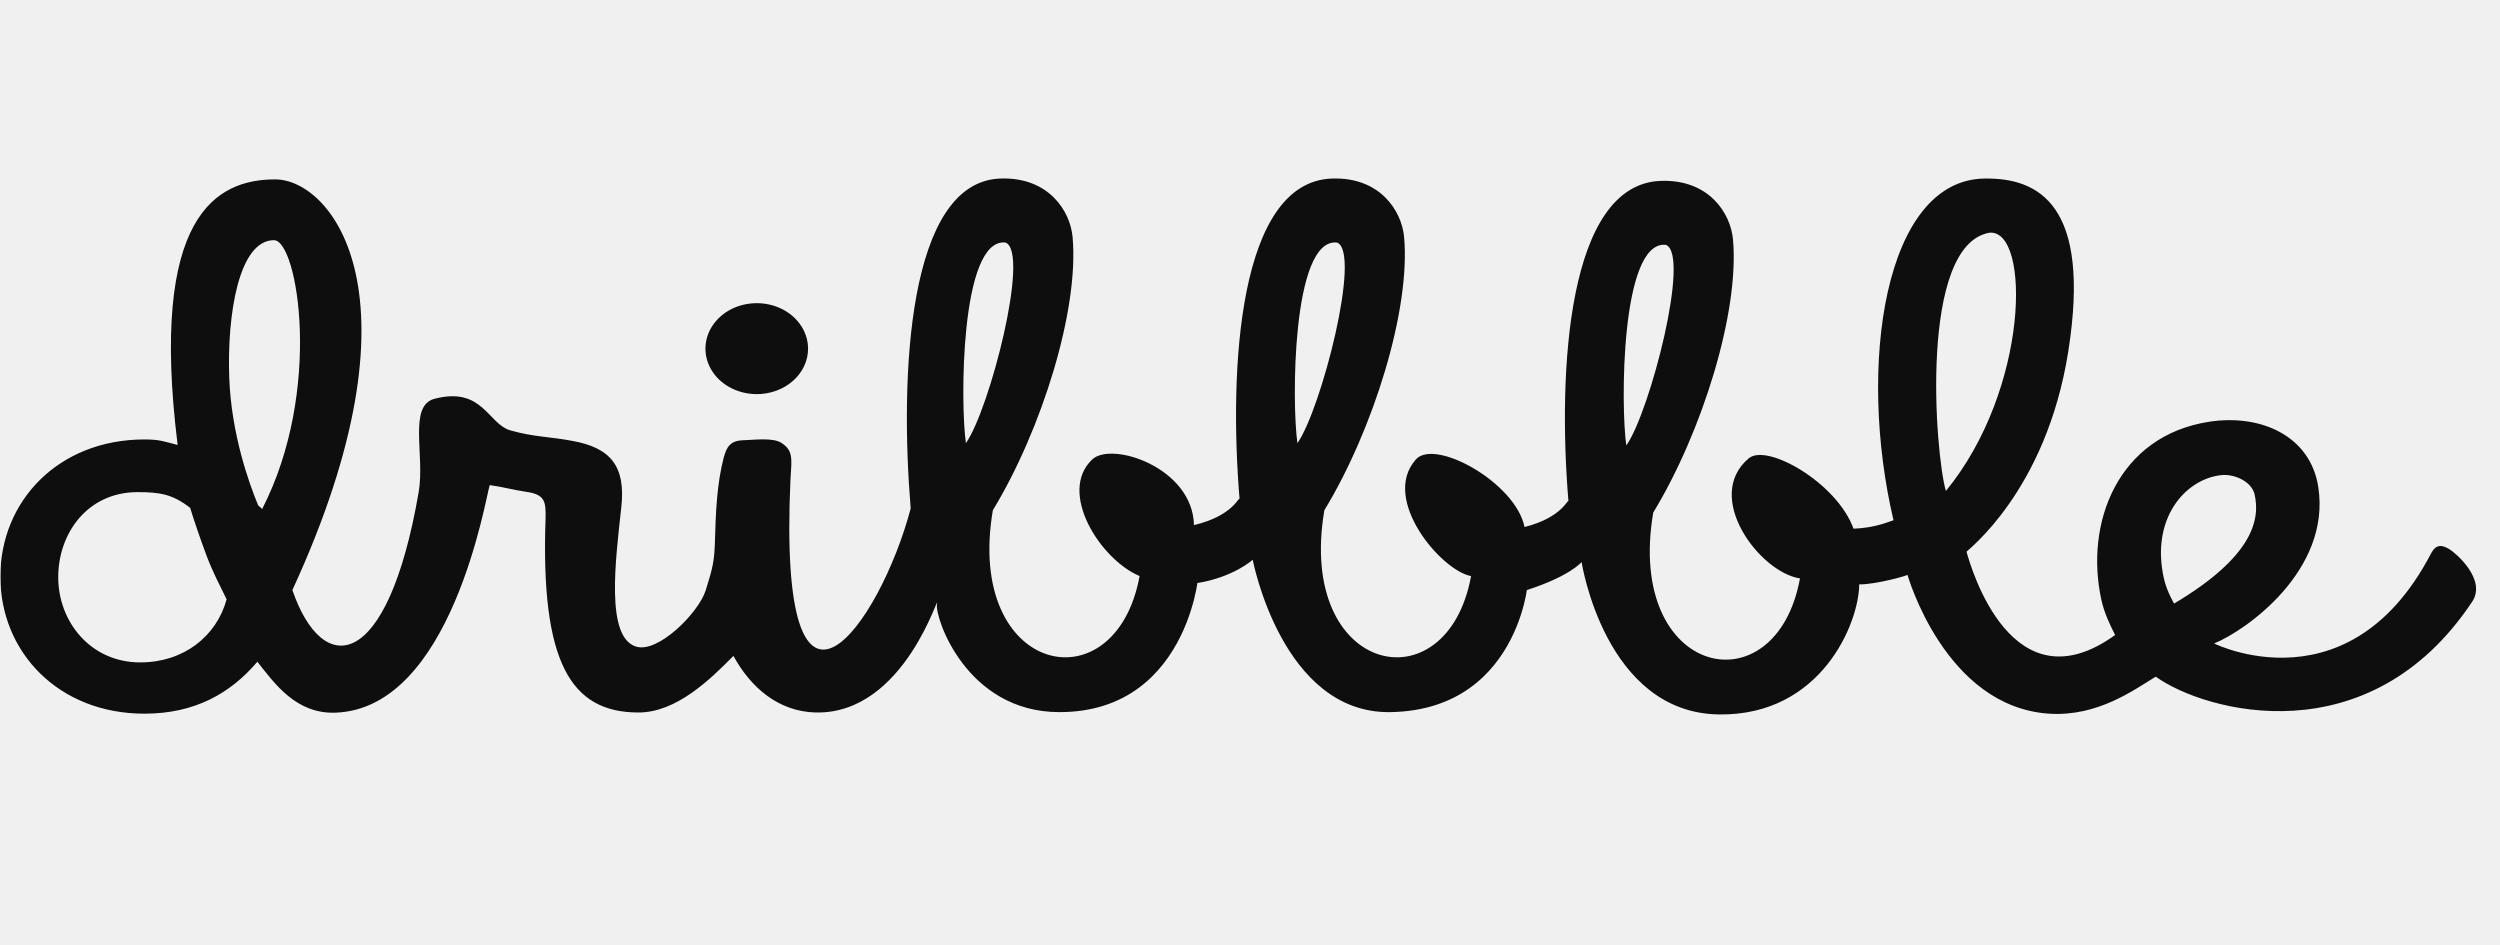
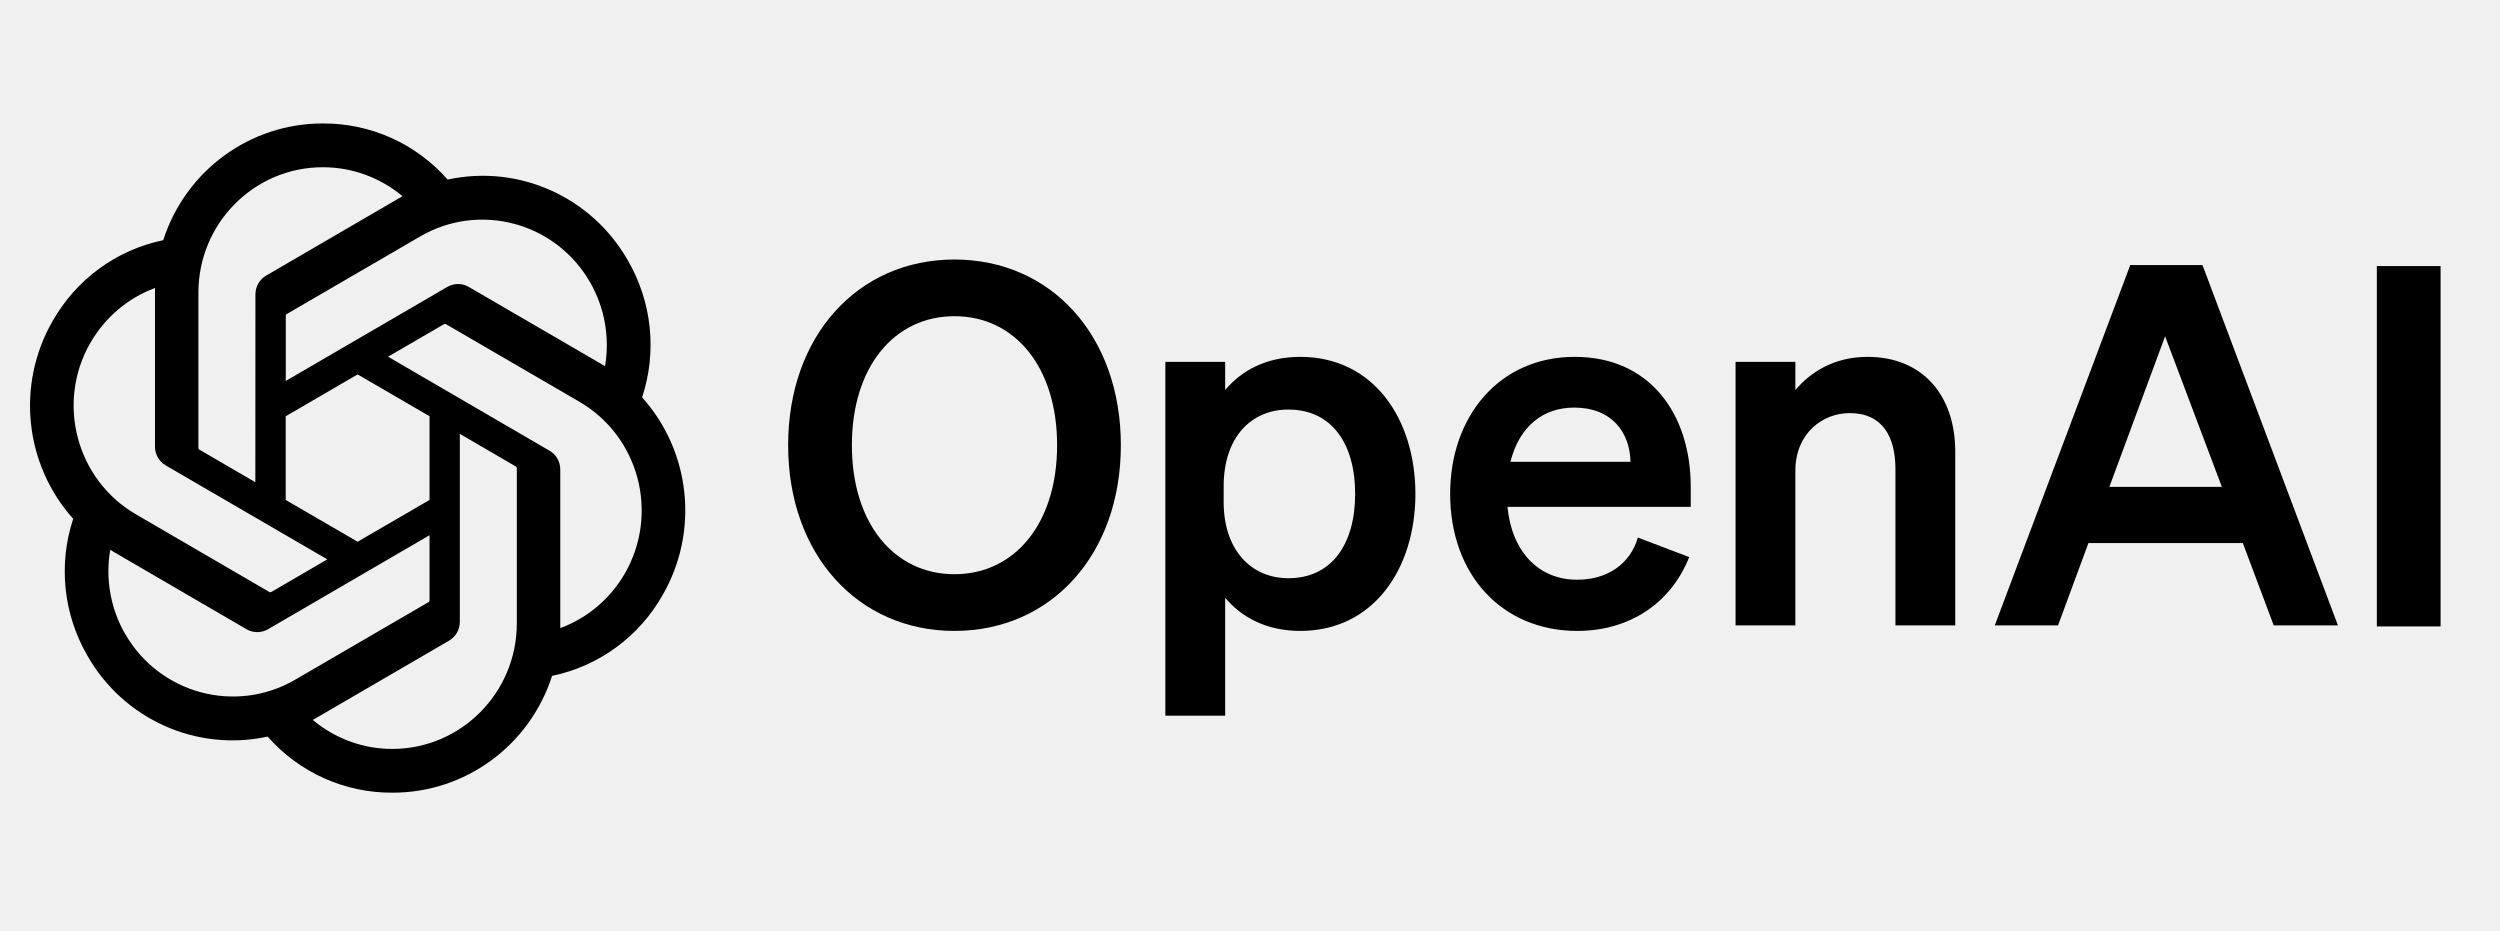
- <svg xmlns="http://www.w3.org/2000/svg" width="127" height="48" viewBox="0 0 127 48" fill="none">
-   <g style="mix-blend-mode:luminosity" clip-path="url(#clip0_333_1359)">
-     <path fill-rule="evenodd" clip-rule="evenodd" d="M125.59 30.563C120.335 38.461 112.011 36.169 109.512 34.375C108.448 35.015 106.582 36.417 104.095 36.255C98.797 35.91 96.9 29.201 96.9 29.201C96.938 29.227 95.322 29.695 94.448 29.687C94.437 31.654 92.518 36.355 87.339 36.294C81.527 36.227 80.345 28.553 80.345 28.553C80.345 28.553 79.767 29.265 77.568 29.974C77.678 28.462 77.597 36.064 70.632 36.176C65.125 36.265 63.638 28.435 63.638 28.435C63.638 28.435 62.683 29.314 60.831 29.619C60.949 28.083 60.758 36.202 53.791 36.176C49.083 36.159 47.474 31.353 47.599 30.686C47.759 29.836 46.008 36.296 41.435 36.195C39.548 36.146 38.141 34.935 37.258 33.32C36.076 34.519 34.36 36.195 32.435 36.195C28.98 36.195 27.457 33.634 27.715 26.318C27.737 25.45 27.666 25.109 26.693 24.979C26.109 24.893 25.511 24.729 24.878 24.643C24.675 25.243 22.954 36 17.037 36.204C15.052 36.273 13.967 34.748 13.075 33.617C11.709 35.219 9.905 36.255 7.336 36.255C2.983 36.255 0.018 33.136 0.018 29.29C0.018 25.442 2.983 22.324 7.336 22.324C8.105 22.324 8.321 22.422 9.024 22.604C7.579 10.937 10.993 9.113 13.98 9.113C16.848 9.113 21.747 15.012 14.853 29.975C16.384 34.438 19.683 34.186 21.269 24.998C21.591 23.131 20.729 20.61 22.071 20.259C24.524 19.616 24.784 21.545 25.935 21.866C27.151 22.206 27.861 22.172 29.029 22.389C31.024 22.734 31.802 23.684 31.559 25.8C31.267 28.477 30.757 32.373 32.314 32.848C33.437 33.193 35.486 31.129 35.846 30C36.206 28.871 36.281 28.485 36.313 27.656C36.362 25.886 36.423 24.589 36.763 23.25C36.909 22.732 37.075 22.389 37.736 22.365C38.281 22.353 39.276 22.208 39.714 22.51C40.297 22.899 40.224 23.293 40.157 24.332C39.478 39.135 44.705 31.745 46.263 25.828C45.708 19.137 46.089 9.236 50.82 9.069C53.28 8.983 54.368 10.73 54.487 12.034C54.826 15.717 52.93 21.817 50.437 25.92C49.012 34.291 56.667 35.946 57.891 29.264C55.888 28.42 53.724 25.004 55.485 23.34C56.473 22.405 60.587 23.748 60.654 26.675C62.672 26.197 62.942 25.187 62.97 25.354C62.415 18.663 62.929 9.236 67.661 9.07C70.121 8.983 71.208 10.73 71.328 12.034C71.666 15.717 69.771 21.817 67.278 25.92C65.853 34.291 73.508 35.946 74.731 29.264C73.249 29.011 70.119 25.378 71.925 23.34C72.89 22.251 76.989 24.515 77.447 26.772C79.386 26.285 79.649 25.308 79.677 25.472C79.122 18.782 79.637 9.354 84.368 9.188C86.828 9.102 87.915 10.849 88.035 12.153C88.374 15.835 86.478 21.936 83.985 26.038C82.56 34.41 90.215 36.064 91.439 29.383C89.401 29.082 86.505 25.246 88.836 23.283C89.767 22.499 93.325 24.535 94.158 26.857C95.315 26.817 96.036 26.464 96.19 26.428C94.343 18.573 95.718 9.148 100.807 9.07C103.558 9.027 106.248 10.388 105.067 17.861C103.94 24.991 99.89 27.983 99.9 28.029C100.135 28.883 102.214 36.031 107.447 32.259C107.176 31.716 106.905 31.16 106.753 30.487C105.886 26.568 107.59 22.14 112.221 21.425C114.874 21.015 117.374 22.16 117.769 24.741C118.419 28.965 114.116 32.023 112.48 32.687C111.747 32.318 119.123 36.511 123.501 28.108C123.755 27.628 124.061 27.669 124.457 27.916C124.737 28.091 126.332 29.43 125.59 30.563ZM10.502 28.252C10.279 27.662 9.822 26.361 9.66 25.798C8.77 25.111 8.135 25 6.992 25C4.453 25 2.958 27.081 2.958 29.325C2.958 31.568 4.586 33.65 7.126 33.65C9.326 33.65 11.001 32.324 11.512 30.446C11.155 29.714 10.8 29.042 10.502 28.252ZM13.918 12.201C12.133 12.201 11.528 15.974 11.646 19.192C11.75 22.038 12.647 24.543 13.112 25.665C13.23 25.806 13.208 25.714 13.314 25.864C16.412 19.847 15.127 12.201 13.918 12.201ZM51.075 12.32C48.768 12.085 48.783 20.6 49.069 22.51C50.267 20.812 52.348 12.777 51.075 12.32ZM67.915 12.32C65.609 12.085 65.624 20.6 65.91 22.51C67.108 20.812 69.189 12.777 67.915 12.32ZM84.622 12.438C82.316 12.204 82.331 20.719 82.617 22.629C83.815 20.93 85.896 12.896 84.622 12.438ZM101.062 11.822C97.469 12.461 98.305 23.079 98.851 24.941C103.084 19.789 103.171 11.628 101.062 11.822ZM114.528 25.09C114.346 24.413 113.432 24.052 112.802 24.141C110.997 24.359 109.248 26.351 109.925 29.382C110.076 30.058 110.453 30.679 110.447 30.659C114.485 28.258 114.828 26.366 114.528 25.09ZM38.444 20.022C37.928 20.022 37.424 19.886 36.995 19.633C36.566 19.379 36.232 19.018 36.035 18.596C35.837 18.174 35.786 17.709 35.886 17.261C35.987 16.812 36.235 16.401 36.6 16.078C36.964 15.754 37.429 15.534 37.934 15.445C38.44 15.356 38.965 15.402 39.441 15.576C39.917 15.751 40.325 16.048 40.611 16.428C40.897 16.808 41.05 17.254 41.05 17.711C41.05 18.015 40.983 18.315 40.852 18.596C40.721 18.876 40.529 19.131 40.287 19.345C40.045 19.56 39.758 19.73 39.441 19.846C39.125 19.962 38.786 20.022 38.444 20.022Z" fill="#0D0C22" />
-   </g>
+ <svg xmlns="http://www.w3.org/2000/svg" width="172" zoomAndPan="magnify" viewBox="0 0 129 48" height="64" preserveAspectRatio="xMidYMid meet" version="1.0">
  <defs>
-     <clipPath id="clip0_333_1359">
-       <rect width="126.369" height="48" fill="white" transform="translate(0.0175781)" />
+     <clipPath id="6a2f4d2e1b">
+       <path d="M 1.316 6.371 L 36 6.371 L 36 40.902 L 1.316 40.902 Z M 1.316 6.371 " clip-rule="nonzero" />
    </clipPath>
  </defs>
+   <path fill="#000000" d="M 40.668 22.973 C 40.668 28.617 44.266 32.555 49.25 32.555 C 54.238 32.555 57.836 28.617 57.836 22.973 C 57.836 17.328 54.238 13.391 49.25 13.391 C 44.266 13.391 40.668 17.328 40.668 22.973 Z M 54.547 22.973 C 54.547 27.012 52.359 29.629 49.25 29.629 C 46.141 29.629 43.957 27.012 43.957 22.973 C 43.957 18.934 46.141 16.316 49.25 16.316 C 52.359 16.316 54.547 18.934 54.547 22.973 Z M 54.547 22.973 " fill-opacity="1" fill-rule="nonzero" />
+   <path fill="#000000" d="M 67.098 32.555 C 70.875 32.555 73.035 29.344 73.035 25.484 C 73.035 21.625 70.875 18.414 67.098 18.414 C 65.352 18.414 64.066 19.113 63.219 20.125 L 63.219 18.672 L 60.133 18.672 L 60.133 36.93 L 63.219 36.93 L 63.219 30.844 C 64.066 31.855 65.352 32.555 67.098 32.555 Z M 63.141 25.098 C 63.141 22.531 64.582 21.133 66.48 21.133 C 68.719 21.133 69.926 22.895 69.926 25.484 C 69.926 28.074 68.719 29.836 66.48 29.836 C 64.582 29.836 63.141 28.41 63.141 25.898 Z M 63.141 25.098 " fill-opacity="1" fill-rule="nonzero" />
+   <path fill="#000000" d="M 81.383 32.555 C 84.082 32.555 86.215 31.129 87.164 28.746 L 84.516 27.738 C 84.105 29.137 82.898 29.914 81.383 29.914 C 79.402 29.914 78.016 28.488 77.785 26.156 L 87.242 26.156 L 87.242 25.121 C 87.242 21.391 85.16 18.414 81.254 18.414 C 77.348 18.414 74.828 21.496 74.828 25.484 C 74.828 29.68 77.527 32.555 81.383 32.555 Z M 81.227 21.031 C 83.18 21.031 84.105 22.324 84.133 23.828 L 77.938 23.828 C 78.402 21.988 79.633 21.031 81.227 21.031 Z M 81.227 21.031 " fill-opacity="1" fill-rule="nonzero" />
+   <path fill="#000000" d="M 89.555 32.27 L 92.641 32.27 L 92.641 24.293 C 92.641 22.352 94.055 21.316 95.441 21.316 C 97.137 21.316 97.805 22.531 97.805 24.215 L 97.805 32.27 L 100.891 32.27 L 100.891 23.309 C 100.891 20.383 99.191 18.414 96.367 18.414 C 94.617 18.414 93.41 19.219 92.641 20.125 L 92.641 18.672 L 89.555 18.672 Z M 89.555 32.27 " fill-opacity="1" fill-rule="nonzero" />
+   <path fill="#000000" d="M 109.922 13.676 L 102.93 32.27 L 106.195 32.27 L 107.762 28.023 L 115.73 28.023 L 117.324 32.27 L 120.637 32.27 L 113.648 13.676 Z M 111.719 17.352 L 114.648 25.121 L 108.844 25.121 Z M 111.719 17.352 " fill-opacity="1" fill-rule="nonzero" />
+   <path fill="#000000" d="M 125.934 13.73 L 122.645 13.73 L 122.645 32.324 L 125.934 32.324 Z M 125.934 13.73 " fill-opacity="1" fill-rule="nonzero" />
+   <g clip-path="url(#6a2f4d2e1b)">
+     <path fill="#000000" d="M 33.133 20.504 C 33.91 18.152 33.641 15.578 32.398 13.438 C 30.527 10.156 26.77 8.469 23.098 9.266 C 21.465 7.41 19.121 6.355 16.66 6.371 C 12.906 6.363 9.578 8.797 8.422 12.395 C 6.012 12.891 3.934 14.414 2.715 16.566 C 0.832 19.84 1.262 23.965 3.777 26.77 C 3 29.121 3.27 31.695 4.512 33.836 C 6.379 37.117 10.141 38.805 13.809 38.008 C 15.441 39.863 17.789 40.918 20.25 40.902 C 24.004 40.91 27.332 38.473 28.488 34.875 C 30.898 34.375 32.98 32.855 34.195 30.699 C 36.078 27.43 35.648 23.309 33.133 20.504 Z M 20.25 38.645 C 18.75 38.648 17.293 38.117 16.141 37.148 C 16.191 37.117 16.285 37.066 16.344 37.031 L 23.164 33.062 C 23.516 32.859 23.73 32.488 23.727 32.082 L 23.727 22.387 L 26.609 24.066 C 26.641 24.082 26.664 24.113 26.668 24.145 L 26.668 32.172 C 26.664 35.742 23.793 38.637 20.25 38.645 Z M 6.453 32.707 C 5.703 31.398 5.43 29.859 5.688 28.371 C 5.738 28.402 5.828 28.457 5.891 28.492 L 12.715 32.465 C 13.059 32.668 13.488 32.668 13.836 32.465 L 22.164 27.617 L 22.164 30.973 C 22.168 31.008 22.152 31.039 22.125 31.062 L 15.227 35.074 C 12.156 36.859 8.23 35.797 6.457 32.707 Z M 4.66 17.699 C 5.41 16.387 6.59 15.383 8 14.859 C 8 14.922 7.996 15.023 7.996 15.098 L 7.996 23.043 C 7.996 23.445 8.211 23.82 8.559 24.02 L 16.887 28.863 L 14.004 30.543 C 13.977 30.562 13.938 30.566 13.906 30.551 L 7.008 26.535 C 3.941 24.746 2.891 20.793 4.656 17.699 Z M 28.352 23.254 L 20.023 18.406 L 22.906 16.73 C 22.934 16.711 22.973 16.707 23.004 16.723 L 29.902 20.734 C 32.973 22.523 34.023 26.48 32.25 29.578 C 31.5 30.887 30.316 31.891 28.91 32.41 L 28.91 24.23 C 28.914 23.828 28.699 23.453 28.352 23.254 Z M 31.223 18.902 C 31.172 18.871 31.082 18.816 31.02 18.777 L 24.195 14.809 C 23.852 14.605 23.422 14.605 23.074 14.809 L 14.746 19.656 L 14.746 16.301 C 14.742 16.266 14.758 16.23 14.785 16.211 L 21.684 12.199 C 24.754 10.414 28.684 11.477 30.453 14.574 C 31.203 15.883 31.473 17.414 31.219 18.902 Z M 13.176 24.883 L 10.293 23.203 C 10.262 23.188 10.242 23.16 10.238 23.125 L 10.238 15.098 C 10.238 11.523 13.117 8.625 16.664 8.629 C 18.164 8.629 19.613 9.16 20.77 10.125 C 20.715 10.156 20.625 10.207 20.566 10.242 L 13.742 14.215 C 13.395 14.414 13.18 14.785 13.18 15.191 L 13.176 24.879 Z M 14.742 21.48 L 18.453 19.32 L 22.164 21.477 L 22.164 25.797 L 18.453 27.953 L 14.742 25.797 Z M 14.742 21.48 " fill-opacity="1" fill-rule="nonzero" />
+   </g>
</svg>
